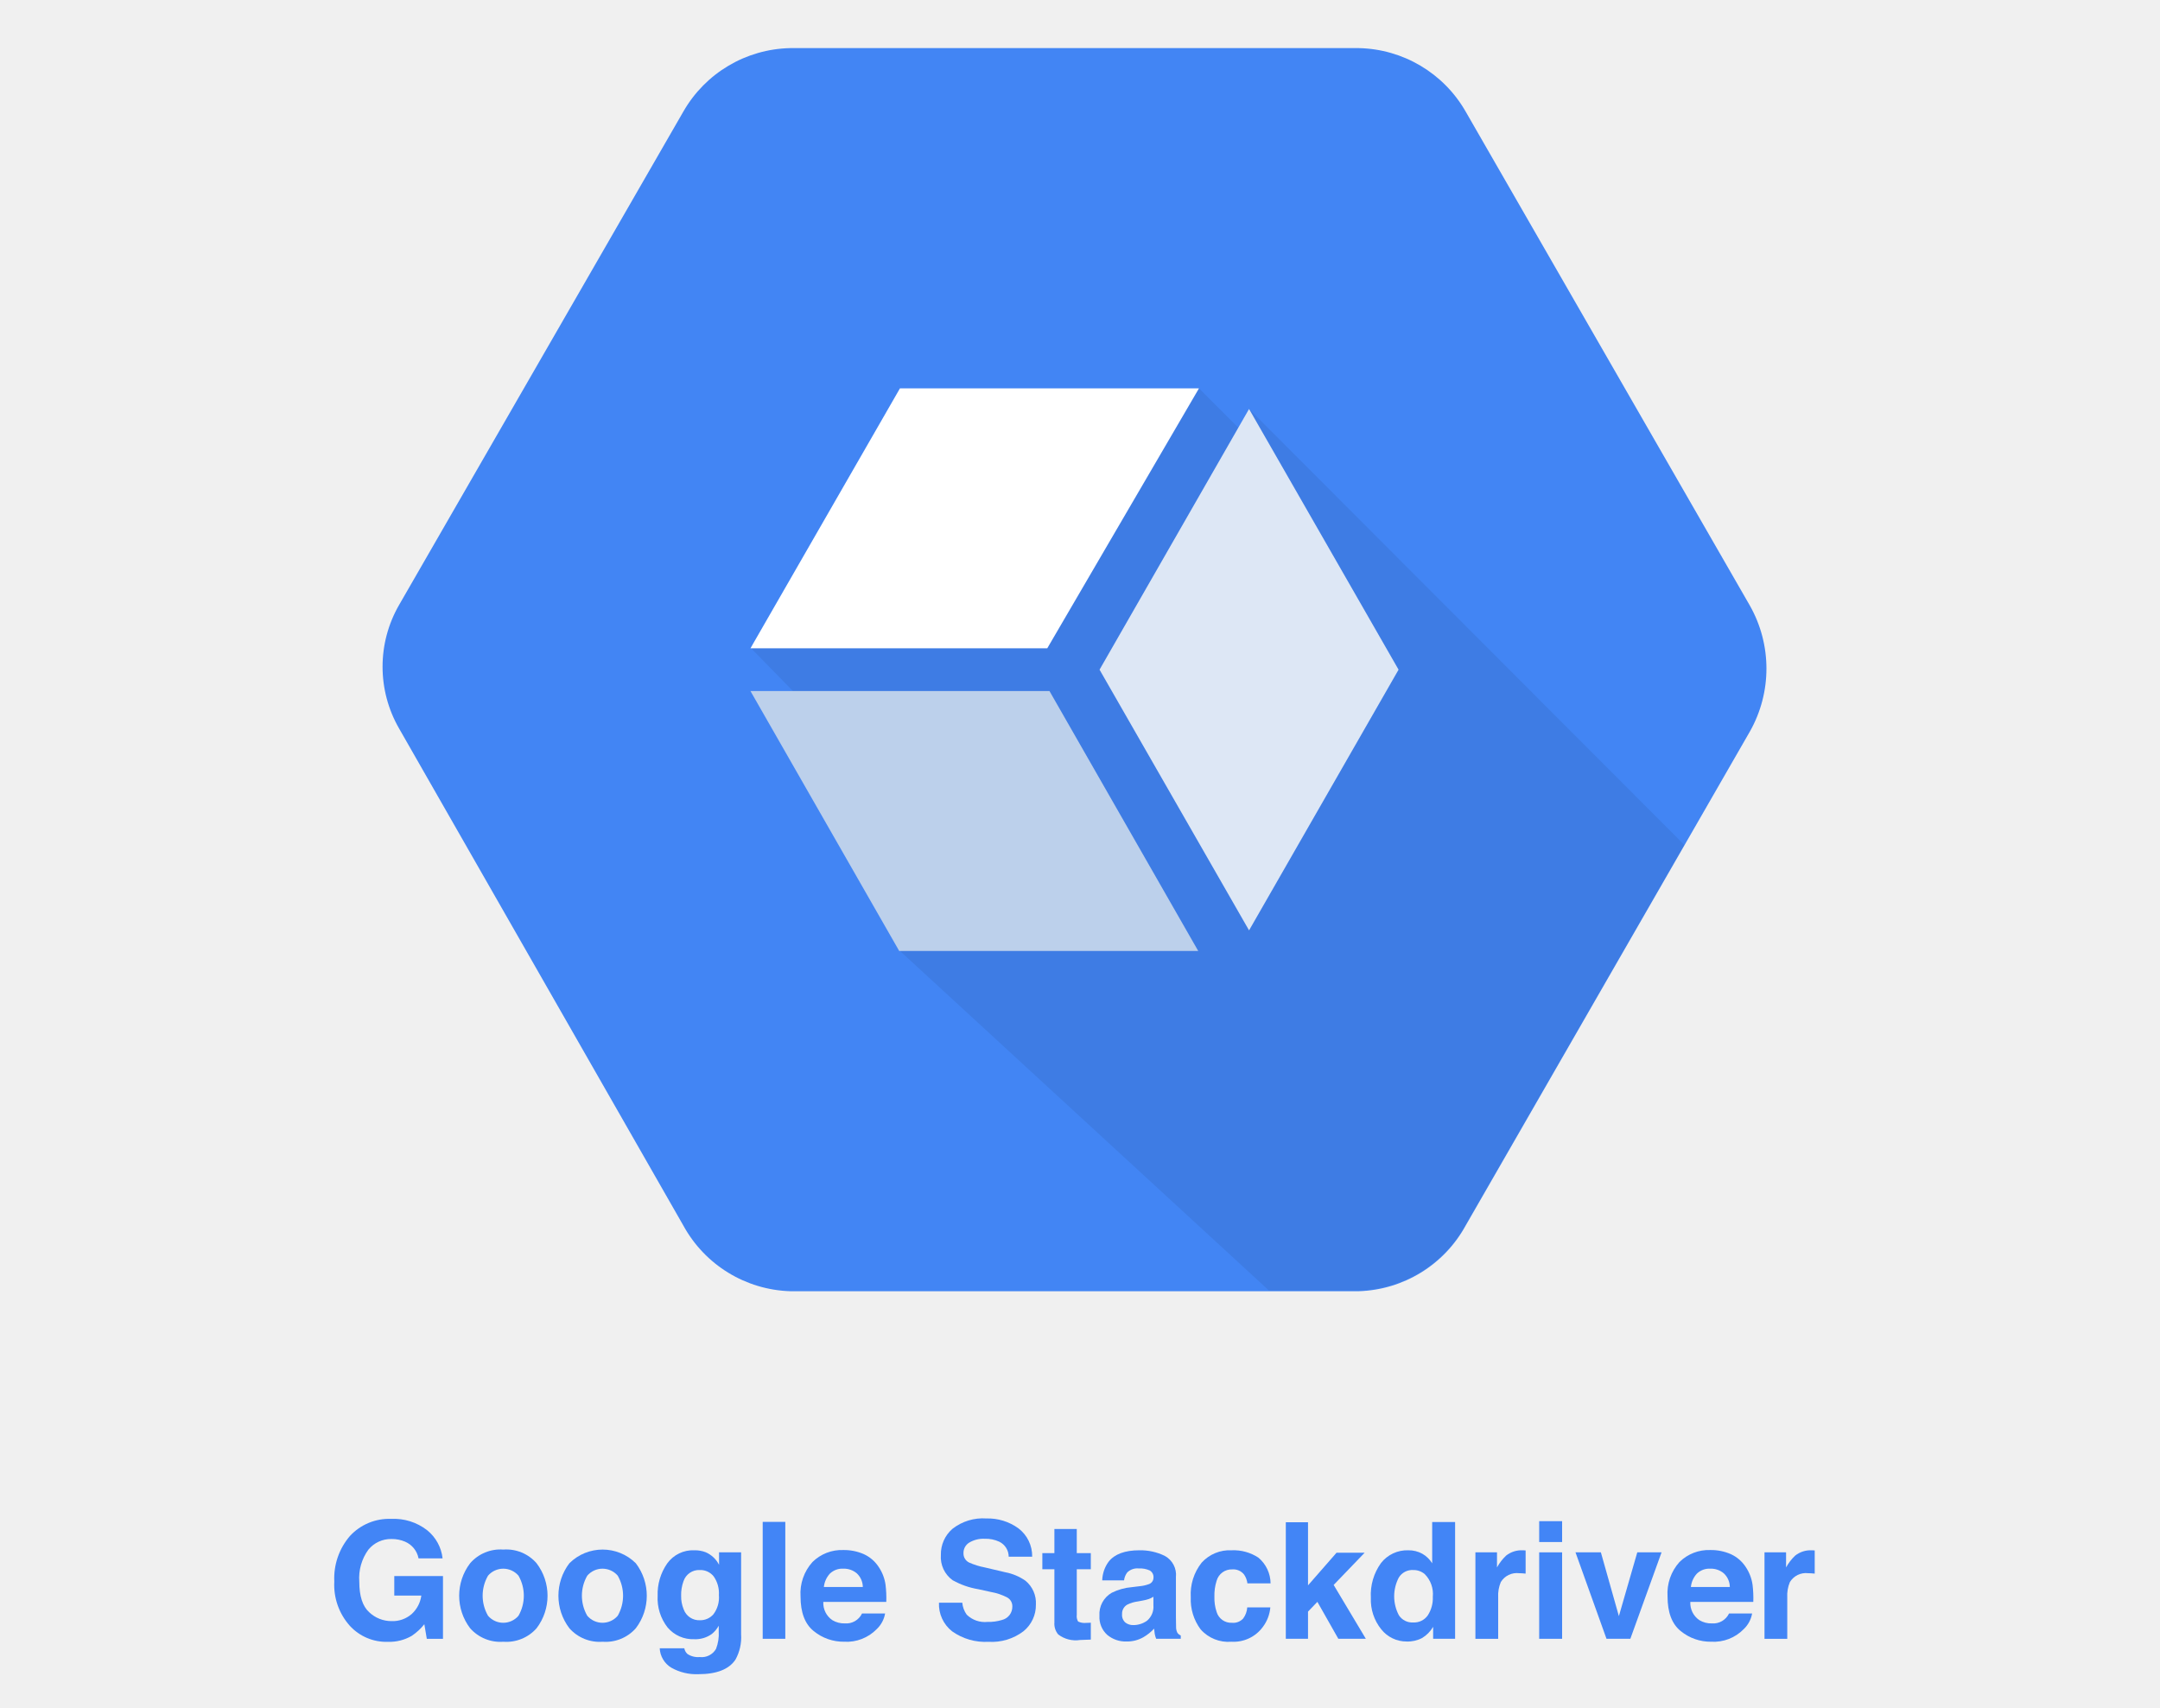
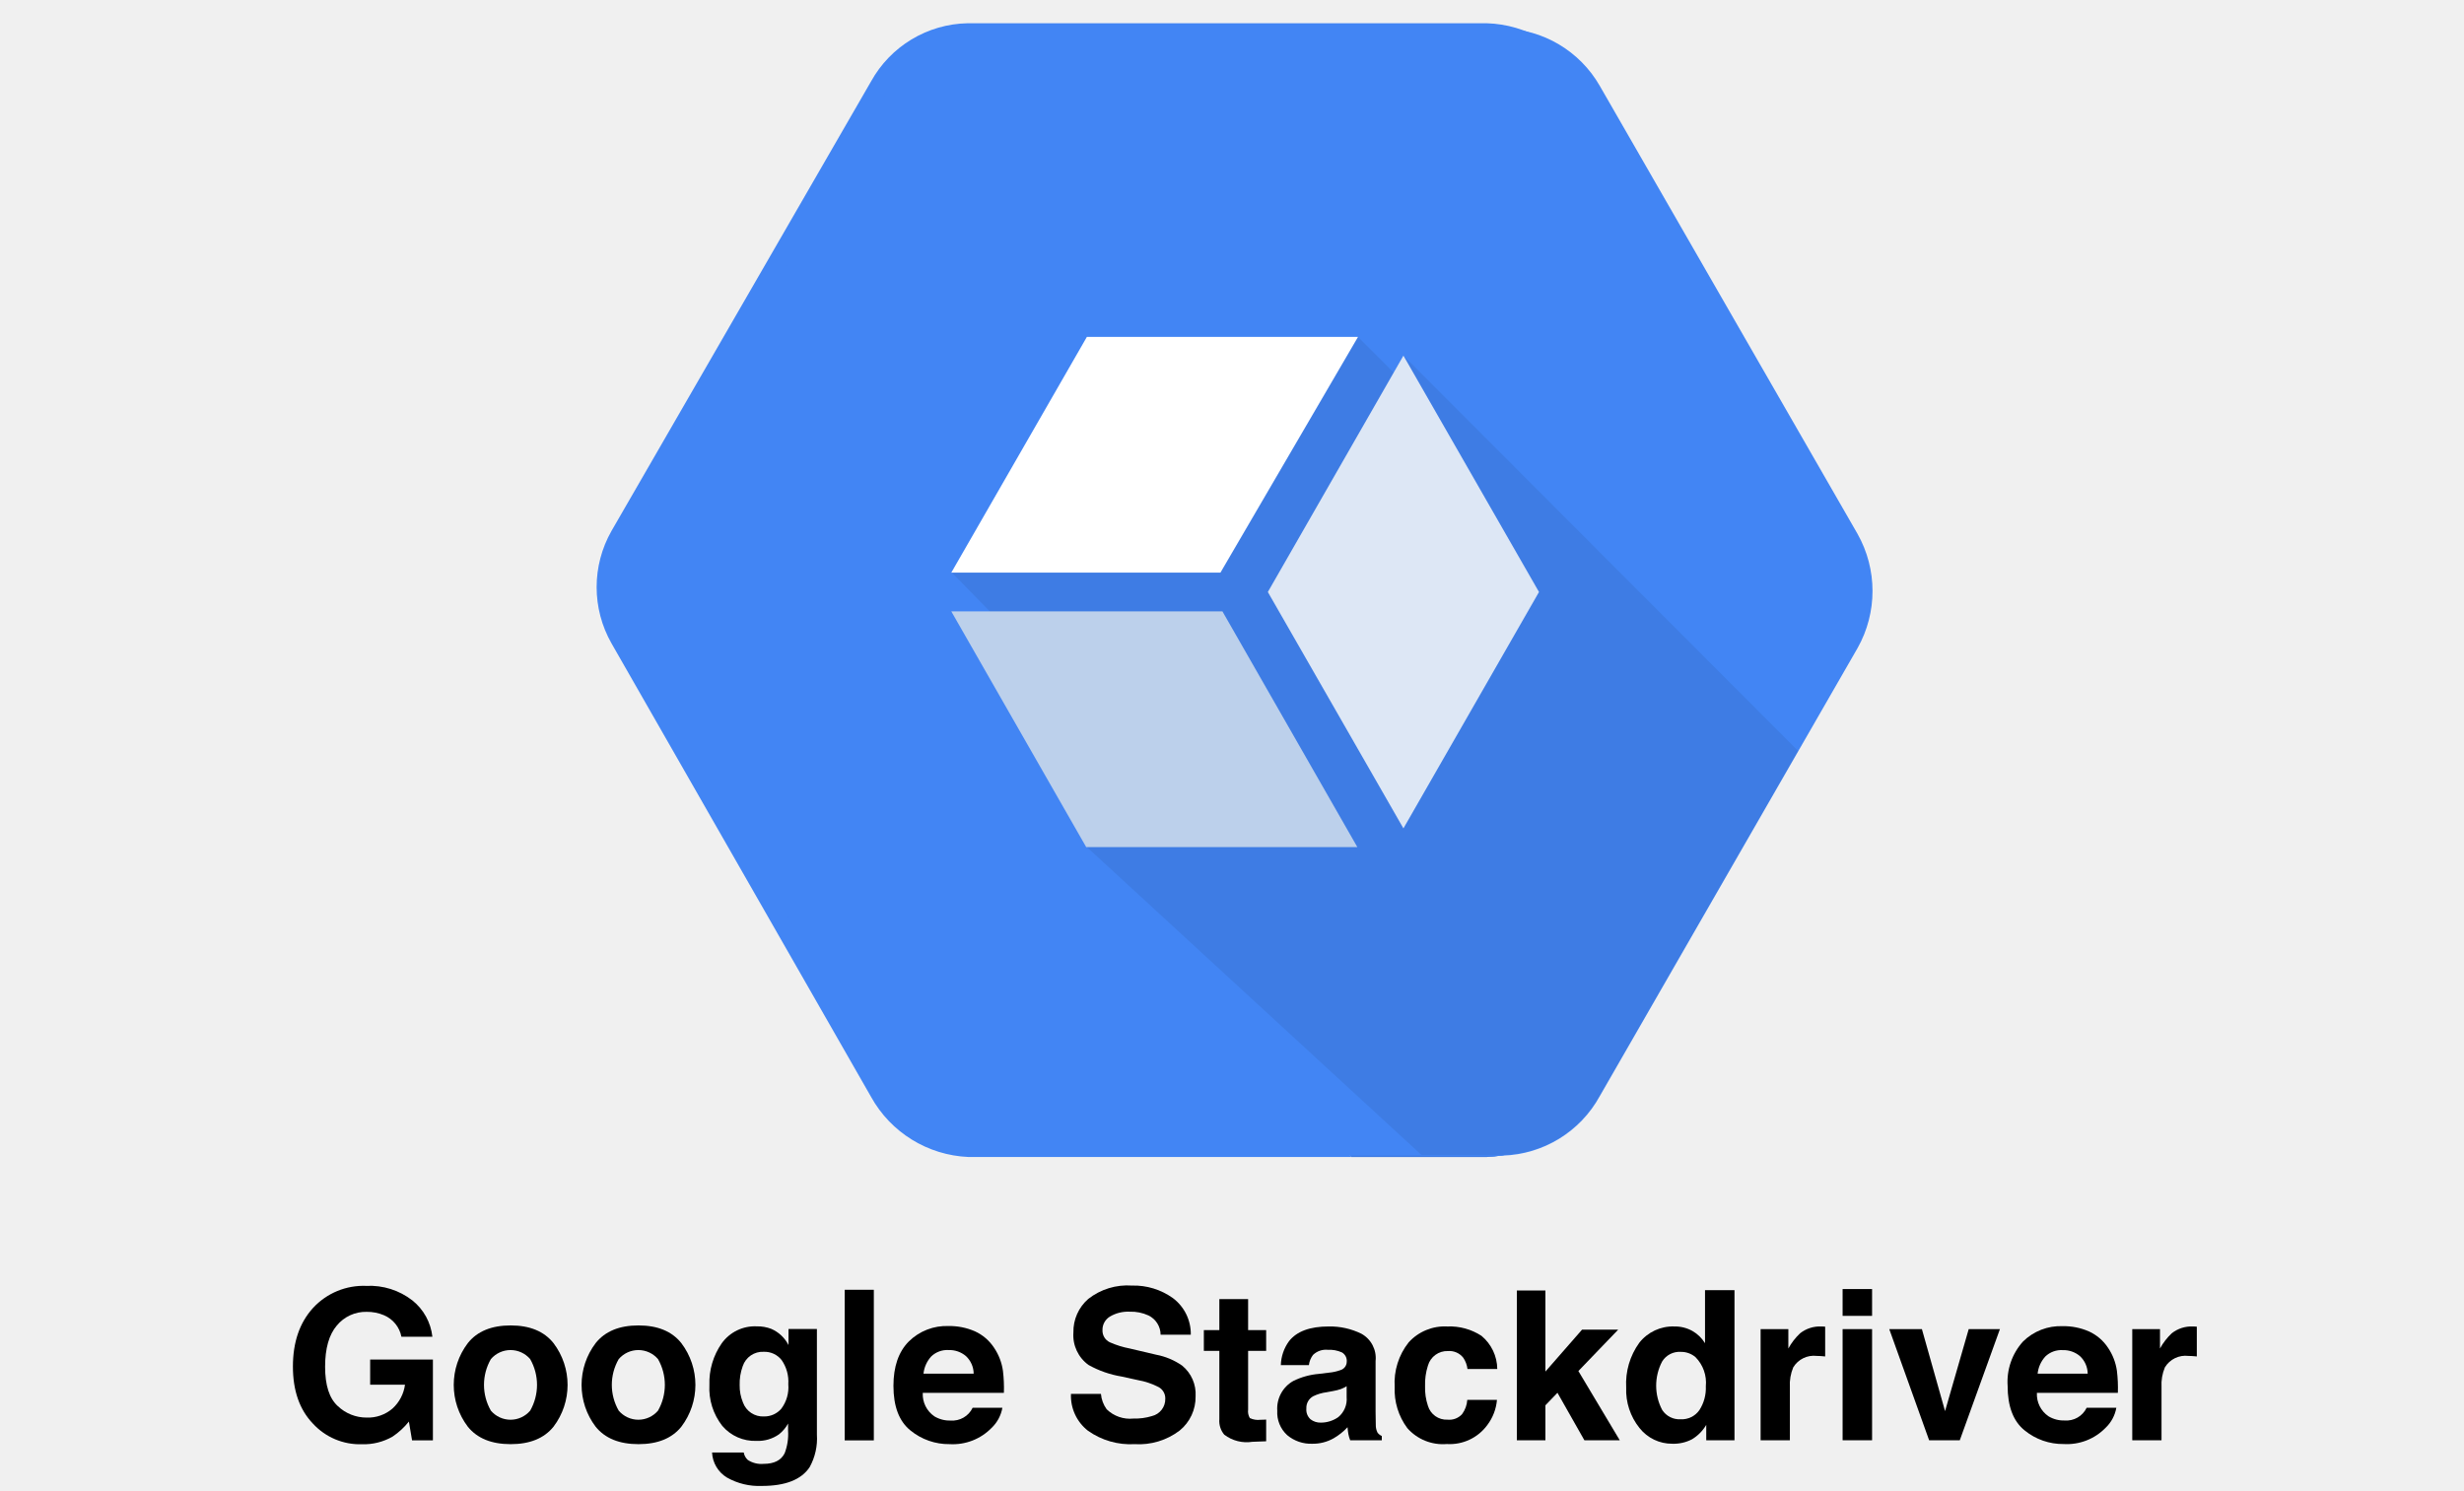
- <svg xmlns="http://www.w3.org/2000/svg" id="Layer_1" data-name="Layer 1" viewBox="0 0 293.28 231.92">
+ <svg xmlns="http://www.w3.org/2000/svg" id="Layer_1" data-name="Layer 1" viewBox="0 0 433.333 262.08">
  <defs>
-     <style>.cls-1{fill:#4285f4;}.cls-2{opacity:0.07;}.cls-2,.cls-6{isolation:isolate;}.cls-3{fill:#dde7f5;}.cls-4{fill:#bcd0eb;}.cls-5{fill:#fff;}.cls-7{fill:#4285f6;}</style>
+     <style>.cls-1{fill:#4285f4;}.cls-2{opacity:0.07;isolation:isolate;}.cls-3{fill:#fff;}.cls-4{fill:#dde7f5;}.cls-5{fill:#bcd0eb;}</style>
  </defs>
-   <path class="cls-1" d="M237.594,82.233l-38.6-67.1a17.121,17.121,0,0,0-14.5-8.6h-77.2a17.121,17.121,0,0,0-14.5,8.6l-38.6,67a16.805,16.805,0,0,0,0,16.8l38.6,67.5a17.155,17.155,0,0,0,14.5,8.9h77.2a17.155,17.155,0,0,0,14.5-8.9l38.6-67.1A17.37,17.37,0,0,0,237.594,82.233Z" />
-   <path class="cls-2" d="M169.594,55.533l-.7,3.3-6.1-6.1-36.7,5.5-24.2,29.7,8.8,9-7.7-2.1,19.1,34.2,50.2,46.2h12.2a17.155,17.155,0,0,0,14.5-8.9l29.7-51.6Z" />
-   <polygon class="cls-3" points="189.894 90.933 169.594 55.533 149.294 90.933 169.594 126.333 189.894 90.933" />
-   <polygon class="cls-4" points="101.894 93.833 122.094 129.133 162.694 129.133 142.494 93.833 101.894 93.833" />
-   <polygon class="cls-5" points="142.194 88.033 162.794 52.733 122.194 52.733 101.894 88.033 142.194 88.033" />
-   <g id="svg_12" data-name="svg 12" class="cls-6">
-     <path class="cls-7" d="M56.83,211.607a3.112,3.112,0,0,0-1.842-2.273,4.536,4.536,0,0,0-1.82-.355,3.955,3.955,0,0,0-3.151,1.447,6.555,6.555,0,0,0-1.233,4.348q0,2.924,1.335,4.139a4.389,4.389,0,0,0,3.038,1.215,3.937,3.937,0,0,0,2.735-.957,4.136,4.136,0,0,0,1.314-2.51H53.534v-2.65h6.613v8.52H57.95l-.334-1.982a7.556,7.556,0,0,1-1.724,1.588,6.074,6.074,0,0,1-3.231.805,6.716,6.716,0,0,1-5.17-2.186,8.332,8.332,0,0,1-2.101-6.006,8.811,8.811,0,0,1,2.122-6.18,7.23,7.23,0,0,1,5.612-2.324,7.346,7.346,0,0,1,4.864,1.533,5.713,5.713,0,0,1,2.105,3.83Z" />
-     <path class="cls-7" d="M72.858,221.094a5.465,5.465,0,0,1-4.513,1.834,5.466,5.466,0,0,1-4.514-1.834,7.286,7.286,0,0,1,0-8.82,5.43,5.43,0,0,1,4.514-1.861,5.429,5.429,0,0,1,4.513,1.861,7.284,7.284,0,0,1,0,8.82Zm-2.456-1.697a5.482,5.482,0,0,0,0-5.438,2.73,2.73,0,0,0-4.142,0,5.444,5.444,0,0,0,0,5.438,2.719,2.719,0,0,0,4.142,0Z" />
-     <path class="cls-7" d="M86.333,221.094a5.465,5.465,0,0,1-4.513,1.834,5.465,5.465,0,0,1-4.513-1.834,7.286,7.286,0,0,1,0-8.82,6.402,6.402,0,0,1,9.026,0,7.286,7.286,0,0,1,0,8.82Zm-2.456-1.697a5.482,5.482,0,0,0,0-5.438,2.73,2.73,0,0,0-4.142,0,5.447,5.447,0,0,0,0,5.438,2.719,2.719,0,0,0,4.142,0Z" />
-     <path class="cls-7" d="M95.825,210.777a3.697,3.697,0,0,1,1.807,1.703v-1.691h2.995v11.137a6.237,6.237,0,0,1-.765,3.426q-1.315,1.983-5.042,1.982a6.877,6.877,0,0,1-3.673-.883,3.261,3.261,0,0,1-1.573-2.639h3.339a1.39,1.39,0,0,0,.42.775,2.598,2.598,0,0,0,1.669.42,2.244,2.244,0,0,0,2.219-1.109,5.626,5.626,0,0,0,.366-2.393V220.752a3.712,3.712,0,0,1-.947,1.131,3.814,3.814,0,0,1-2.381.701,4.501,4.501,0,0,1-3.614-1.59,6.419,6.419,0,0,1-1.352-4.303,7.265,7.265,0,0,1,1.302-4.4,4.3,4.3,0,0,1,3.69-1.781A4.07,4.07,0,0,1,95.825,210.777Zm1.045,8.418a3.77,3.77,0,0,0,.74-2.59,3.98,3.98,0,0,0-.703-2.543,2.296,2.296,0,0,0-1.883-.871,2.218,2.218,0,0,0-2.22,1.518,5.405,5.405,0,0,0-.322,1.994,4.562,4.562,0,0,0,.343,1.82,2.238,2.238,0,0,0,2.231,1.486A2.356,2.356,0,0,0,96.871,219.195Z" />
-     <path class="cls-7" d="M106.627,222.529h-3.07v-15.877h3.07Z" />
-     <path class="cls-7" d="M117.272,211.027a4.776,4.776,0,0,1,2.029,1.736,5.761,5.761,0,0,1,.936,2.428,15.021,15.021,0,0,1,.101,2.33h-8.551a2.815,2.815,0,0,0,1.228,2.477,3.116,3.116,0,0,0,1.693.441,2.38,2.38,0,0,0,2.336-1.346h3.134a3.827,3.827,0,0,1-1.138,2.121,5.703,5.703,0,0,1-4.417,1.713,6.4,6.4,0,0,1-4.136-1.443q-1.792-1.444-1.792-4.701a6.352,6.352,0,0,1,1.618-4.678,5.658,5.658,0,0,1,4.198-1.629A6.678,6.678,0,0,1,117.272,211.027Zm-4.592,2.65a3.191,3.191,0,0,0-.818,1.818h5.289a2.561,2.561,0,0,0-.818-1.855,2.691,2.691,0,0,0-1.821-.633A2.44,2.44,0,0,0,112.68,213.678Z" />
-     <path class="cls-7" d="M130.657,217.629a3.228,3.228,0,0,0,.605,1.627,3.524,3.524,0,0,0,2.826.98,6.093,6.093,0,0,0,1.947-.26,1.847,1.847,0,0,0,1.418-1.842,1.357,1.357,0,0,0-.694-1.217,7.608,7.608,0,0,0-2.205-.744l-1.719-.377a10.71,10.71,0,0,1-3.481-1.217,3.87,3.87,0,0,1-1.605-3.436,4.566,4.566,0,0,1,1.57-3.545,6.699,6.699,0,0,1,4.612-1.41,7.075,7.075,0,0,1,4.335,1.33,4.731,4.731,0,0,1,1.881,3.861h-3.188a2.273,2.273,0,0,0-1.281-2.035,4.388,4.388,0,0,0-1.977-.398,3.755,3.755,0,0,0-2.098.518,1.632,1.632,0,0,0-.784,1.443,1.36,1.36,0,0,0,.772,1.27,9.594,9.594,0,0,0,2.109.658l2.787.656a7.098,7.098,0,0,1,2.746,1.152,3.887,3.887,0,0,1,1.419,3.242,4.558,4.558,0,0,1-1.682,3.615,7.108,7.108,0,0,1-4.752,1.438,7.772,7.772,0,0,1-4.932-1.416,4.688,4.688,0,0,1-1.796-3.895Z" />
-     <path class="cls-7" d="M141.527,213.084v-2.188h1.637v-3.275h3.038v3.275h1.906v2.188h-1.906v6.203a1.4,1.4,0,0,0,.183.9,2.03,2.03,0,0,0,1.12.178q.141,0,.296-.006c.104-.004.207-.01.308-.016v2.293l-1.454.055a3.9,3.9,0,0,1-2.973-.754,2.246,2.246,0,0,1-.518-1.627V213.084Z" />
-     <path class="cls-7" d="M154.729,215.389a4.896,4.896,0,0,0,1.227-.27.925.925,0,0,0,.662-.873,1.033,1.033,0,0,0-.508-.996,3.202,3.202,0,0,0-1.49-.275,1.956,1.956,0,0,0-1.562.539,2.224,2.224,0,0,0-.438,1.078h-2.962a4.49,4.49,0,0,1,.866-2.531q1.222-1.553,4.197-1.551a7.48,7.48,0,0,1,3.439.764,2.933,2.933,0,0,1,1.504,2.887v5.387q0,.56.021,1.355a1.715,1.715,0,0,0,.184.82,1.111,1.111,0,0,0,.452.355v.451h-3.339a3.385,3.385,0,0,1-.194-.668c-.036-.207-.064-.445-.086-.711a6.282,6.282,0,0,1-1.474,1.174,4.451,4.451,0,0,1-2.254.572,3.895,3.895,0,0,1-2.648-.91,3.238,3.238,0,0,1-1.046-2.58,3.343,3.343,0,0,1,1.683-3.135,7.5,7.5,0,0,1,2.713-.754Zm1.878,1.432a3.42,3.42,0,0,1-.596.297,5.115,5.115,0,0,1-.824.211l-.699.129a4.576,4.576,0,0,0-1.41.42,1.4,1.4,0,0,0-.726,1.303,1.363,1.363,0,0,0,.442,1.137,1.691,1.691,0,0,0,1.078.35,3.204,3.204,0,0,0,1.854-.582,2.461,2.461,0,0,0,.881-2.121Z" />
-     <path class="cls-7" d="M169.37,215a2.719,2.719,0,0,0-.442-1.184,1.856,1.856,0,0,0-1.608-.711,2.12,2.12,0,0,0-2.128,1.539,6.406,6.406,0,0,0-.302,2.17,5.881,5.881,0,0,0,.302,2.074,2.054,2.054,0,0,0,2.073,1.465,1.826,1.826,0,0,0,1.533-.582,2.875,2.875,0,0,0,.551-1.508h3.135a5.137,5.137,0,0,1-1.014,2.65,4.925,4.925,0,0,1-4.28,2.014,5.007,5.007,0,0,1-4.173-1.68,6.786,6.786,0,0,1-1.337-4.357,6.886,6.886,0,0,1,1.477-4.701,5.143,5.143,0,0,1,4.076-1.68,6.145,6.145,0,0,1,3.617.99,4.607,4.607,0,0,1,1.666,3.5Z" />
-     <path class="cls-7" d="M174.584,206.707h3.016v8.564l3.872-4.43h3.817l-4.208,4.375,4.371,7.312h-3.736l-2.845-5.016-1.271,1.322v3.693h-3.016Z" />
-     <path class="cls-7" d="M193.111,210.977a3.737,3.737,0,0,1,1.347,1.299v-5.602h3.113V222.529h-2.983v-1.627a4.332,4.332,0,0,1-1.498,1.52,4.195,4.195,0,0,1-2.09.475,4.364,4.364,0,0,1-3.463-1.664,6.394,6.394,0,0,1-1.405-4.271,7.348,7.348,0,0,1,1.384-4.729,4.504,4.504,0,0,1,3.7-1.723A3.783,3.783,0,0,1,193.111,210.977Zm.754,8.365a4.277,4.277,0,0,0,.679-2.51,3.847,3.847,0,0,0-1.088-3.08,2.333,2.333,0,0,0-1.551-.561A2.154,2.154,0,0,0,189.928,214.209a5.489,5.489,0,0,0,.011,5.127,2.167,2.167,0,0,0,1.944.975A2.265,2.265,0,0,0,193.865,219.342Z" />
-     <path class="cls-7" d="M206.882,210.514q.059.006.264.018v3.145c-.193-.021-.366-.035-.517-.043-.151-.008-.272-.012-.366-.012a2.546,2.546,0,0,0-2.488,1.207,4.689,4.689,0,0,0-.355,2.09v5.611h-3.092V210.789h2.93v2.047a6.506,6.506,0,0,1,1.239-1.605,3.374,3.374,0,0,1,2.24-.721C206.794,210.51,206.843,210.51,206.882,210.514Z" />
-     <path class="cls-7" d="M212.101,209.389h-3.113v-2.832h3.113Zm-3.113,1.4h3.113V222.529h-3.113Z" />
-     <path class="cls-7" d="M222.307,210.789h3.296l-4.239,11.74h-3.237l-4.21-11.74h3.446l2.445,8.66Z" />
-     <path class="cls-7" d="M234.993,211.027a4.774,4.774,0,0,1,2.029,1.736,5.768,5.768,0,0,1,.936,2.428,15.033,15.033,0,0,1,.101,2.33h-8.551a2.815,2.815,0,0,0,1.228,2.477,3.114,3.114,0,0,0,1.692.441,2.38,2.38,0,0,0,2.337-1.346h3.134a3.829,3.829,0,0,1-1.138,2.121,5.704,5.704,0,0,1-4.418,1.713,6.397,6.397,0,0,1-4.135-1.443q-1.792-1.444-1.792-4.701a6.351,6.351,0,0,1,1.618-4.678,5.658,5.658,0,0,1,4.198-1.629A6.675,6.675,0,0,1,234.993,211.027Zm-4.592,2.65a3.191,3.191,0,0,0-.818,1.818h5.289a2.563,2.563,0,0,0-.818-1.855,2.689,2.689,0,0,0-1.82-.633A2.44,2.44,0,0,0,230.402,213.678Z" />
-     <path class="cls-7" d="M246.134,210.514q.059.006.264.018v3.145c-.194-.021-.367-.035-.518-.043s-.272-.012-.366-.012a2.546,2.546,0,0,0-2.488,1.207,4.689,4.689,0,0,0-.355,2.09v5.611h-3.091V210.789H242.509v2.047a6.484,6.484,0,0,1,1.238-1.605,3.374,3.374,0,0,1,2.24-.721C246.045,210.51,246.094,210.51,246.134,210.514Z" />
+   <path class="cls-1" d="M324.19,93.611,278.556,14.334A20.388,20.388,0,0,0,261.443,4.089H170.176a19.851,19.851,0,0,0-16.996,10.244L107.546,93.378a20,20,0,0,0,0,19.79l45.634,79.743A20.579,20.579,0,0,0,170.292,203.504h91.151a20.365,20.365,0,0,0,17.113-10.477l45.634-79.277A20.631,20.631,0,0,0,324.19,93.611Zm-45.634,99.3a20.365,20.365,0,0,1-17.113,10.477H237.579L187.521,153.33l11.292-6.519L177.742,125.857l.116-.116V114.216h6.17l-5.821-5.821v-.116a6.498,6.498,0,0,1-1.746-4.307,6.367,6.367,0,0,1,5.471-6.17l-4.191-4.191.116-.116V82.086L201.491,68.582,187.521,54.612l9.197-5.355h.233l18.859,10.943,18.859-10.943h.233l9.197,5.355L316.39,126.905Z" />
+   <path class="cls-1" d="M225.239,65.672l28.638,16.414V93.727h-9.895V87.557L220.466,73.821v10.128h-9.429V73.821L187.521,87.557v6.17h-9.779V93.611l-.116.116,4.191,4.191c.233,0,.466-.116.698-.116a6.17,6.17,0,1,1-4.424,10.477v.116l5.821,5.821h3.609v6.17l23.515,13.737V124.111h9.429v10.011l23.515-13.737v-6.17h9.895V125.857l-28.754,16.531,19.092,11.059-9.197,5.355h-.233L215.926,147.859,197.067,158.802h-.233l-9.197-5.355L237.695,203.504h23.748a20.365,20.365,0,0,0,17.113-10.477l37.951-66.006-72.292-72.292Zm-9.429,53.899a6.136,6.136,0,1,1,.068,0q-.034 0-.068,0Zm0-18.626a6.136,6.136,0,1,1,.068,0q-.034 0-.068,0Zm33.294,9.313a6.17,6.17,0,1,1,6.17-6.17,6.17,6.17,0,0,1-6.17,6.17Z" />
+   <path class="cls-2" d="M225.239,65.672l28.638,16.414V93.727h-9.895V87.557L220.466,73.821v10.128h-9.429V73.821L187.521,87.557v6.17h-9.779V93.611l-.116.116,4.191,4.191c.233,0,.466-.116.698-.116a6.17,6.17,0,1,1-4.424,10.477v.116l5.821,5.821h3.609v6.17l23.515,13.737V124.111h9.429v10.011l23.515-13.737v-6.17h9.895V125.857l-28.754,16.531,19.092,11.059-9.197,5.355h-.233L215.926,147.859,197.067,158.802h-.233l-9.197-5.355L237.695,203.504h23.748a20.365,20.365,0,0,0,17.113-10.477l37.951-66.006-72.292-72.292Zm-9.429,53.899a6.136,6.136,0,1,1,.068,0q-.034 0-.068,0Zm0-18.626a6.136,6.136,0,1,1,.068,0q-.034 0-.068,0Zm33.294,9.313a6.17,6.17,0,1,1,6.17-6.17,6.17,6.17,0,0,1-6.17,6.17Z" />
+   <polygon class="cls-1" points="177.743 125.857 177.743 125.741 177.743 125.857 198.813 146.811 206.497 142.388 177.743 125.857" />
+   <polygon class="cls-2" points="177.743 125.857 177.743 125.741 177.743 125.857 198.813 146.811 206.497 142.388 177.743 125.857" />
+   <polygon class="cls-1" points="187.521 54.612 201.374 68.582 206.497 65.672 187.521 54.612" />
+   <polygon class="cls-2" points="187.521 54.612 201.374 68.582 206.497 65.672 187.521 54.612" />
+   <circle class="cls-3" cx="249.103" cy="104.088" r="6.17" />
+   <path class="cls-3" d="M182.632,110.258a6.17,6.17,0,1,0,.018-12.34h-.018a1.477,1.477,0,0,0-.698.116,6.189,6.189,0,0,0-5.471,6.17,6.06,6.06,0,0,0,1.746,4.307A6.564,6.564,0,0,0,182.632,110.258Z" />
+   <circle class="cls-3" cx="215.809" cy="94.775" r="6.17" />
+   <circle class="cls-3" cx="215.809" cy="113.284" r="6.17" />
+   <polygon class="cls-3" points="187.638 93.727 187.638 87.441 211.153 73.704 211.153 83.832 220.583 83.832 220.583 73.704 244.098 87.441 244.098 93.727 253.877 93.727 253.877 82.086 225.239 65.672 244.214 54.612 235.018 49.257 234.785 49.257 215.81 60.2 196.951 49.257 196.718 49.257 187.521 54.612 206.497 65.672 201.374 68.582 177.743 82.086 177.743 93.611 177.743 93.727 187.638 93.727" />
+   <polygon class="cls-3" points="196.951 158.685 215.81 147.743 234.785 158.685 235.018 158.685 244.214 153.33 225.123 142.388 253.877 125.857 253.877 114.216 244.098 114.216 244.098 120.502 220.583 134.239 220.583 124.227 211.153 124.227 211.153 134.239 187.638 120.502 187.638 114.216 184.029 114.216 177.743 114.216 177.743 125.741 177.743 125.857 206.497 142.388 198.813 146.811 187.521 153.33 196.718 158.685 196.951 158.685" />
+   <path class="cls-1" d="M326.681,93.911,281.345,15.101A20.108,20.108,0,0,0,264.314,5H173.642A20.108,20.108,0,0,0,156.612,15.101L111.275,93.793a19.738,19.738,0,0,0,0,19.732l45.336,79.28a20.149,20.149,0,0,0,17.03,10.453h90.672a20.149,20.149,0,0,0,17.03-10.453l45.336-78.81A20.474,20.474,0,0,0,326.681,93.911Z" />
+   <path class="cls-2" d="M246.814,62.551l-.822,3.876-7.165-7.165-43.105,6.46-28.423,34.883,10.336,10.571-9.044-2.466,22.433,40.168,58.96,54.262h14.329a20.149,20.149,0,0,0,17.03-10.453l34.883-60.605Z" />
+   <polygon class="cls-4" points="270.656 104.128 246.814 62.551 222.971 104.128 246.814 145.706 270.656 104.128" />
+   <polygon class="cls-5" points="167.299 107.534 191.024 148.995 238.71 148.995 214.984 107.534 167.299 107.534" />
+   <polygon class="cls-3" points="214.632 100.722 238.827 59.262 191.142 59.262 167.299 100.722 214.632 100.722" />
+   <g id="svg_12" data-name="svg 12">
+     <path d="M193.617,245.169a5.375,5.375,0,0,0,1.008,2.709,5.869,5.869,0,0,0,4.706,1.633,10.147,10.147,0,0,0,3.242-.433,3.075,3.075,0,0,0,2.362-3.067,2.26,2.26,0,0,0-1.156-2.026,12.669,12.669,0,0,0-3.672-1.239l-2.862-.628a17.833,17.833,0,0,1-5.797-2.026,6.444,6.444,0,0,1-2.673-5.721,7.604,7.604,0,0,1,2.615-5.903,11.154,11.154,0,0,1,7.68-2.348,11.782,11.782,0,0,1,7.219,2.215,7.878,7.878,0,0,1,3.132,6.43h-5.309a3.785,3.785,0,0,0-2.134-3.389,7.306,7.306,0,0,0-3.291-.663,6.252,6.252,0,0,0-3.494.862,2.718,2.718,0,0,0-1.305,2.403,2.265,2.265,0,0,0,1.286,2.114,15.975,15.975,0,0,0,3.513,1.096l4.64,1.093a11.82,11.82,0,0,1,4.573,1.919,6.473,6.473,0,0,1,2.364,5.399,7.589,7.589,0,0,1-2.801,6.02,11.836,11.836,0,0,1-7.914,2.394,12.942,12.942,0,0,1-8.212-2.358,7.806,7.806,0,0,1-2.991-6.485Z" />
+     <path d="M211.716,237.601v-3.643h2.725v-5.454h5.059v5.454h3.174v3.643H219.5V247.93a2.332,2.332,0,0,0,.304,1.499,3.38,3.38,0,0,0,1.865.296q.234,0,.493-.01c.174-.006.345-.016.512-.026v3.818l-2.421.091a6.494,6.494,0,0,1-4.95-1.255,3.739,3.739,0,0,1-.862-2.709V237.601Z" />
+     <path d="M233.7,241.439a8.153,8.153,0,0,0,2.042-.449,1.541,1.541,0,0,0,1.103-1.454,1.721,1.721,0,0,0-.846-1.659,5.331,5.331,0,0,0-2.482-.459,3.257,3.257,0,0,0-2.6.898,3.703,3.703,0,0,0-.729,1.795h-4.932a7.476,7.476,0,0,1,1.442-4.215q2.034-2.586,6.989-2.582a12.456,12.456,0,0,1,5.727,1.272,4.884,4.884,0,0,1,2.504,4.807V248.363q0,.932.036,2.257a2.855,2.855,0,0,0,.306,1.366,1.85,1.85,0,0,0,.753.592v.751h-5.56a5.636,5.636,0,0,1-.324-1.112c-.06-.345-.107-.742-.143-1.184a10.462,10.462,0,0,1-2.454,1.955,7.411,7.411,0,0,1-3.753.953,6.486,6.486,0,0,1-4.41-1.516,5.391,5.391,0,0,1-1.742-4.296,5.566,5.566,0,0,1,2.802-5.22,12.489,12.489,0,0,1,4.517-1.255Zm3.127,2.384a5.696,5.696,0,0,1-.992.494,8.517,8.517,0,0,1-1.372.351l-1.164.215a7.619,7.619,0,0,0-2.348.699,2.331,2.331,0,0,0-1.208,2.169,2.27,2.27,0,0,0,.737,1.893,2.815,2.815,0,0,0,1.795.582,5.335,5.335,0,0,0,3.086-.969,4.098,4.098,0,0,0,1.467-3.532Z" />
+     <path d="M258.081,240.792a4.529,4.529,0,0,0-.737-1.971,3.091,3.091,0,0,0-2.678-1.184,3.529,3.529,0,0,0-3.543,2.563,10.667,10.667,0,0,0-.502,3.613,9.793,9.793,0,0,0,.502,3.454,3.419,3.419,0,0,0,3.452,2.439,3.04,3.04,0,0,0,2.553-.969,4.788,4.788,0,0,0,.917-2.511h5.22a8.555,8.555,0,0,1-1.688,4.413,8.201,8.201,0,0,1-7.127,3.353,8.338,8.338,0,0,1-6.949-2.797,11.299,11.299,0,0,1-2.226-7.256,11.466,11.466,0,0,1,2.459-7.828,8.563,8.563,0,0,1,6.788-2.797,10.232,10.232,0,0,1,6.023,1.649,7.672,7.672,0,0,1,2.774,5.828Z" />
+     <path d="M266.763,226.982h5.022v14.261l6.448-7.376h6.357l-7.007,7.285,7.279,12.177h-6.222l-4.737-8.352-2.117,2.202v6.15h-5.022Z" />
+     <path d="M297.612,234.092a6.222,6.222,0,0,1,2.242,2.163V226.927h5.184v26.402h-4.968V250.62a7.214,7.214,0,0,1-2.494,2.53,6.986,6.986,0,0,1-3.48.79,7.267,7.267,0,0,1-5.766-2.771,10.647,10.647,0,0,1-2.34-7.113,12.235,12.235,0,0,1,2.304-7.874,7.501,7.501,0,0,1,6.162-2.869A6.299,6.299,0,0,1,297.612,234.092Zm1.255,13.93a7.122,7.122,0,0,0,1.13-4.179,6.406,6.406,0,0,0-1.812-5.129,3.885,3.885,0,0,0-2.582-.933,3.586,3.586,0,0,0-3.291,1.694,9.141,9.141,0,0,0,.018,8.537,3.609,3.609,0,0,0,3.238,1.623,3.772,3.772,0,0,0,3.299-1.613Z" />
+     <path d="M320.545,233.321q.098.01.439.029v5.236c-.322-.036-.61-.059-.86-.072-.252-.013-.454-.02-.61-.02a4.239,4.239,0,0,0-4.143,2.01,7.808,7.808,0,0,0-.592,3.48v9.344h-5.148V233.78h4.878V237.188a10.833,10.833,0,0,1,2.064-2.673,5.619,5.619,0,0,1,3.73-1.2C320.398,233.315,320.479,233.315,320.545,233.321Z" />
+     <path d="M329.235,231.448h-5.184v-4.716h5.184Zm-5.184,2.332h5.184v19.55h-5.184Z" />
+     <path d="M346.23,233.78h5.488l-7.059,19.55H339.268l-7.01-19.55h5.739l4.072,14.421Z" />
+     <path d="M367.355,234.176a7.95,7.95,0,0,1,3.379,2.891,9.605,9.605,0,0,1,1.558,4.043,25.036,25.036,0,0,1,.167,3.88H358.221a4.687,4.687,0,0,0,2.044,4.124,5.185,5.185,0,0,0,2.818.735,3.963,3.963,0,0,0,3.891-2.241h5.218a6.376,6.376,0,0,1-1.894,3.532,9.498,9.498,0,0,1-7.357,2.852,10.653,10.653,0,0,1-6.885-2.403q-2.983-2.405-2.984-7.828a10.575,10.575,0,0,1,2.695-7.789,9.421,9.421,0,0,1,6.991-2.712A11.114,11.114,0,0,1,367.355,234.176Zm-7.646,4.413a5.313,5.313,0,0,0-1.363,3.028h8.807a4.268,4.268,0,0,0-1.363-3.09,4.477,4.477,0,0,0-3.031-1.054,4.063,4.063,0,0,0-3.051,1.116Z" />
+     <path d="M385.906,233.321q.098.01.439.029v5.236c-.324-.036-.611-.059-.862-.072s-.454-.02-.61-.02a4.239,4.239,0,0,0-4.143,2.01,7.808,7.808,0,0,0-.592,3.48v9.344h-5.147V233.78h4.878V237.188a10.798,10.798,0,0,1,2.062-2.673,5.619,5.619,0,0,1,3.73-1.2C385.758,233.315,385.839,233.315,385.906,233.321Z" />
  </g>
+   <path d="M70.598,235.125a5.186,5.186,0,0,0-3.073-3.791,7.545,7.545,0,0,0-3.037-.594,6.6,6.6,0,0,0-5.256,2.413q-2.058,2.413-2.058,7.255,0,4.878,2.228,6.905a7.323,7.323,0,0,0,5.068,2.026,6.571,6.571,0,0,0,4.564-1.598,6.898,6.898,0,0,0,2.192-4.188H65.099v-4.421H76.133v14.215h-3.666l-.557-3.307a12.678,12.678,0,0,1-2.875,2.647,10.149,10.149,0,0,1-5.391,1.342,11.204,11.204,0,0,1-8.626-3.646q-3.504-3.664-3.504-10.021,0-6.429,3.541-10.308a12.066,12.066,0,0,1,9.363-3.88,12.234,12.234,0,0,1,8.113,2.562A9.522,9.522,0,0,1,76.043,235.125Z" />
+   <path d="M97.338,250.951q-2.48,3.062-7.53,3.062-5.05,0-7.53-3.062a12.152,12.152,0,0,1,0-14.714q2.48-3.107,7.53-3.106,5.049,0,7.53,3.106a12.152,12.152,0,0,1,0,14.714Zm-4.098-2.83a9.145,9.145,0,0,0,0-9.071,4.552,4.552,0,0,0-6.91,0,9.087,9.087,0,0,0,0,9.071,4.536,4.536,0,0,0,6.91,0Z" />
+   <path d="M119.819,250.951q-2.48,3.062-7.53,3.062-5.05,0-7.53-3.062a12.152,12.152,0,0,1,0-14.714q2.48-3.107,7.53-3.106,5.049,0,7.53,3.106a12.152,12.152,0,0,1,0,14.714Zm-4.098-2.83a9.145,9.145,0,0,0,0-9.071,4.552,4.552,0,0,0-6.91,0,9.087,9.087,0,0,0,0,9.071,4.536,4.536,0,0,0,6.91,0Z" />
+   <path d="M135.655,233.741a6.153,6.153,0,0,1,3.015,2.84v-2.821h4.996v18.581a10.407,10.407,0,0,1-1.276,5.715q-2.193,3.306-8.411,3.307a11.46,11.46,0,0,1-6.128-1.474,5.437,5.437,0,0,1-2.624-4.402h5.571a2.309,2.309,0,0,0,.701,1.294,4.329,4.329,0,0,0,2.785.7q2.767,0,3.702-1.851a9.376,9.376,0,0,0,.611-3.989v-1.258a6.239,6.239,0,0,1-1.582,1.887,6.361,6.361,0,0,1-3.971,1.168,7.517,7.517,0,0,1-6.029-2.65,10.716,10.716,0,0,1-2.255-7.18,12.114,12.114,0,0,1,2.172-7.341,7.172,7.172,0,0,1,6.156-2.975A6.744,6.744,0,0,1,135.655,233.741Zm1.745,14.045a6.302,6.302,0,0,0,1.235-4.322,6.637,6.637,0,0,0-1.172-4.241,3.824,3.824,0,0,0-3.141-1.455,3.7,3.7,0,0,0-3.704,2.533,9.011,9.011,0,0,0-.537,3.325,7.599,7.599,0,0,0,.573,3.036,3.732,3.732,0,0,0,3.722,2.48A3.935,3.935,0,0,0,137.4,247.786Z" />
+   <path d="M153.676,253.348H148.554V226.859h5.122Z" />
+   <path d="M171.436,234.156a7.972,7.972,0,0,1,3.385,2.897,9.631,9.631,0,0,1,1.561,4.05,25.054,25.054,0,0,1,.168,3.888h-14.267a4.701,4.701,0,0,0,2.049,4.134,5.202,5.202,0,0,0,2.824.736,3.978,3.978,0,0,0,3.898-2.246h5.229a6.399,6.399,0,0,1-1.899,3.54,9.517,9.517,0,0,1-7.369,2.857,10.68,10.68,0,0,1-6.9-2.41q-2.989-2.41-2.989-7.842,0-5.09,2.698-7.806a9.444,9.444,0,0,1,7.005-2.717A11.16,11.16,0,0,1,171.436,234.156Zm-7.662,4.425a5.325,5.325,0,0,0-1.364,3.032h8.824a4.274,4.274,0,0,0-1.364-3.096,4.488,4.488,0,0,0-3.038-1.056A4.062,4.062,0,0,0,163.774,238.581Z" />
</svg>
